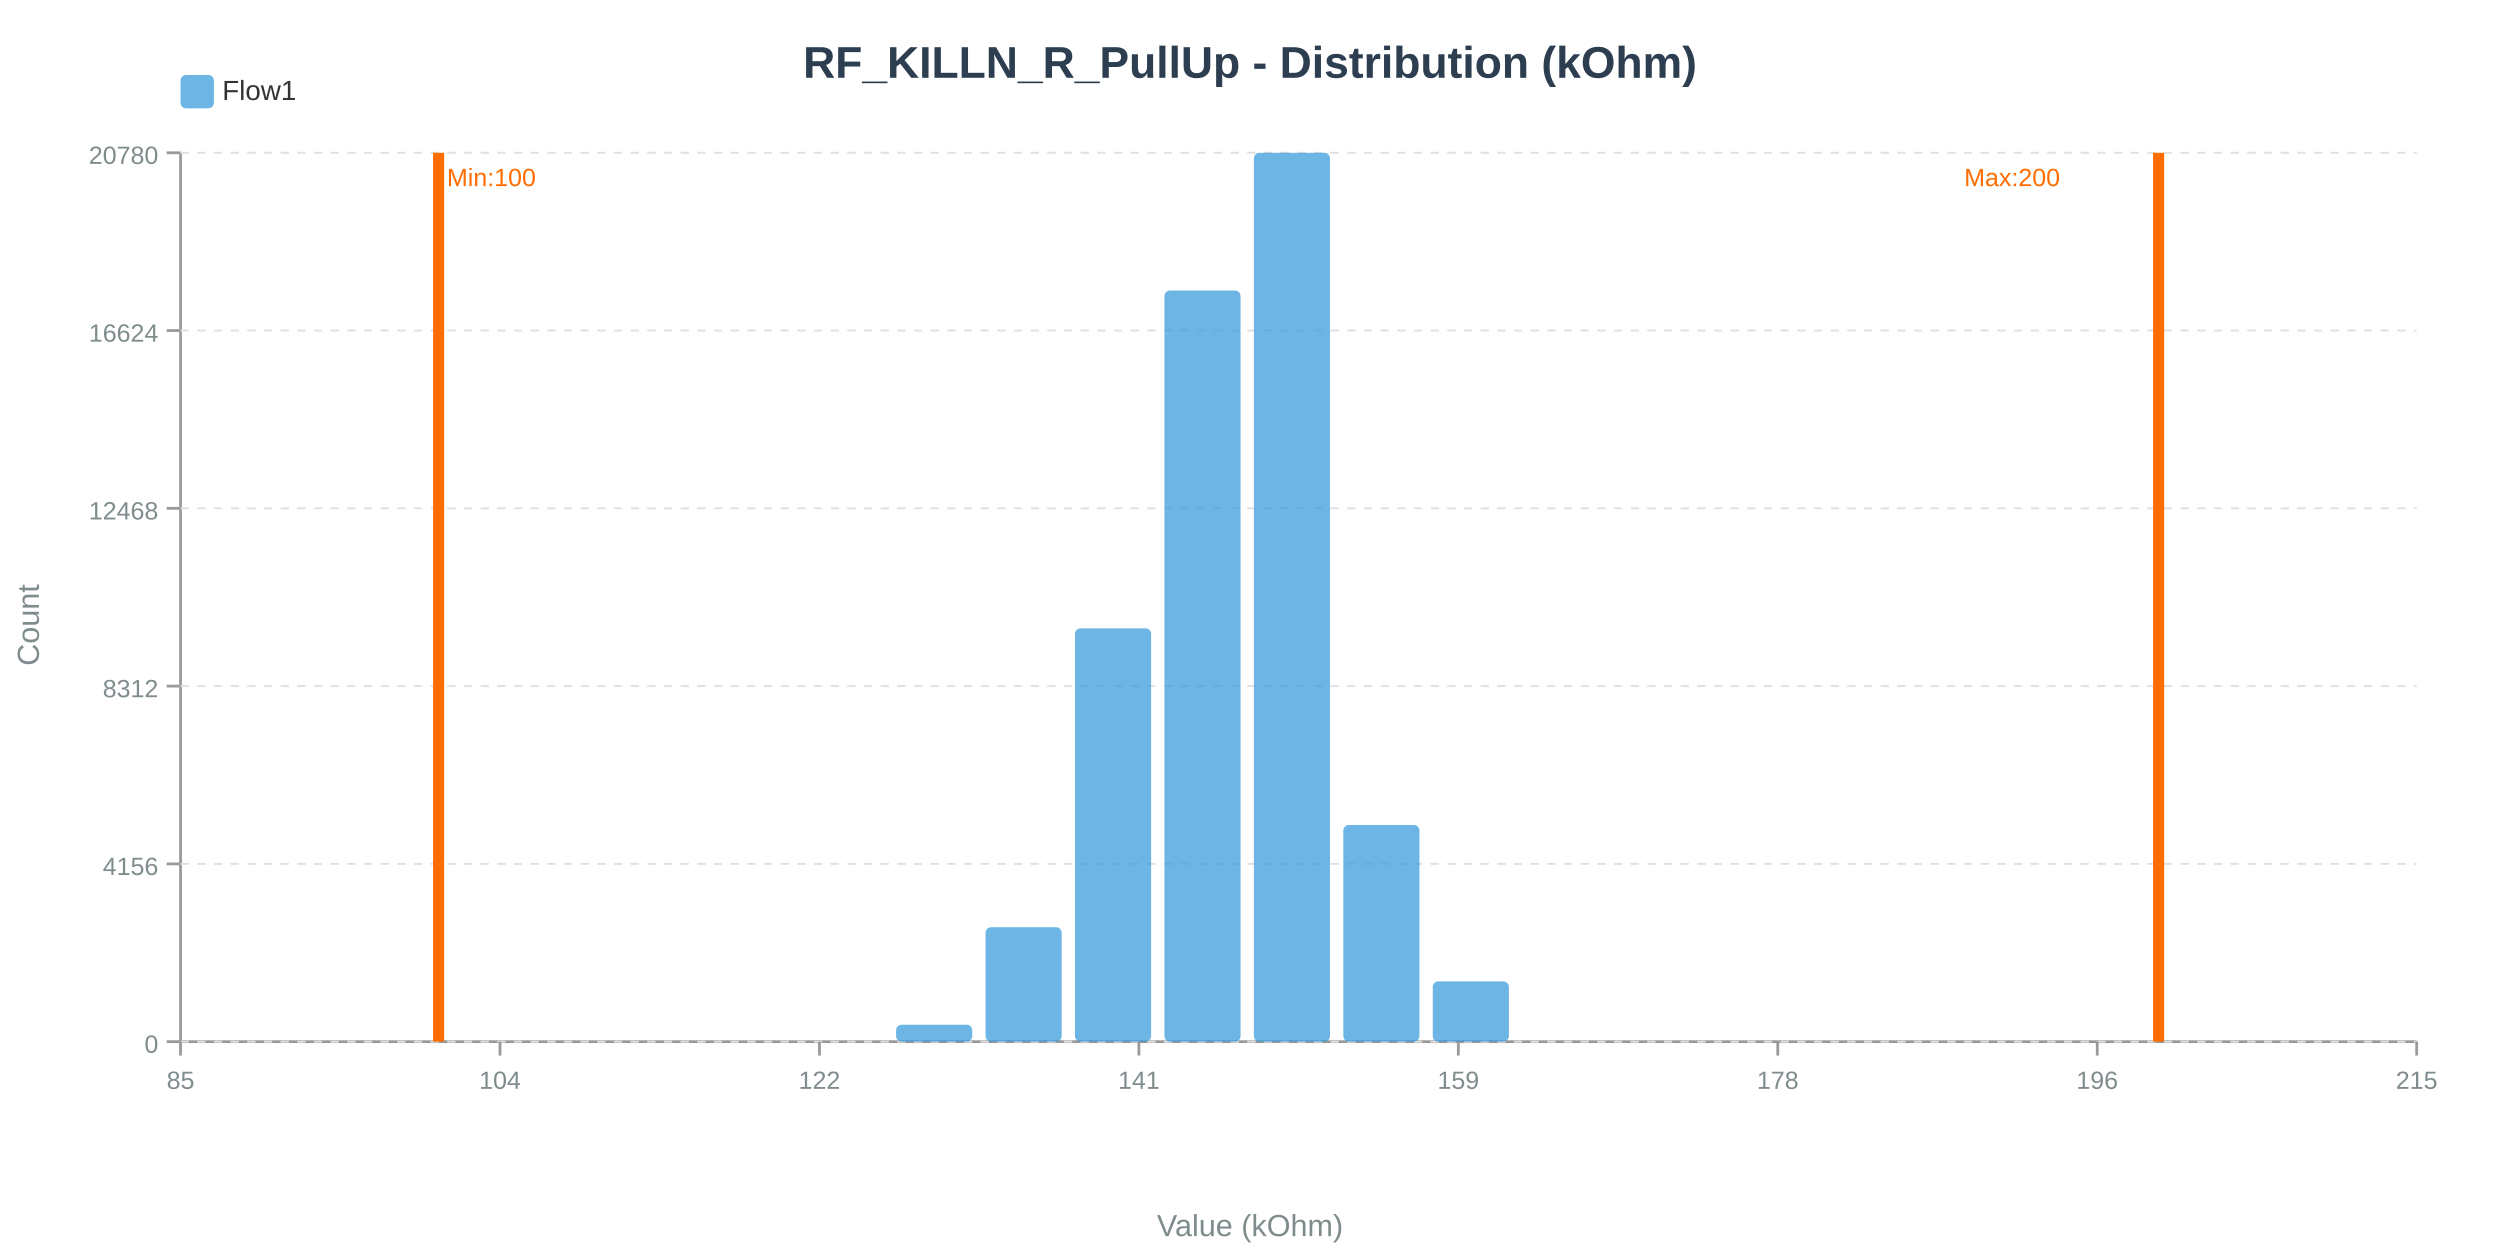
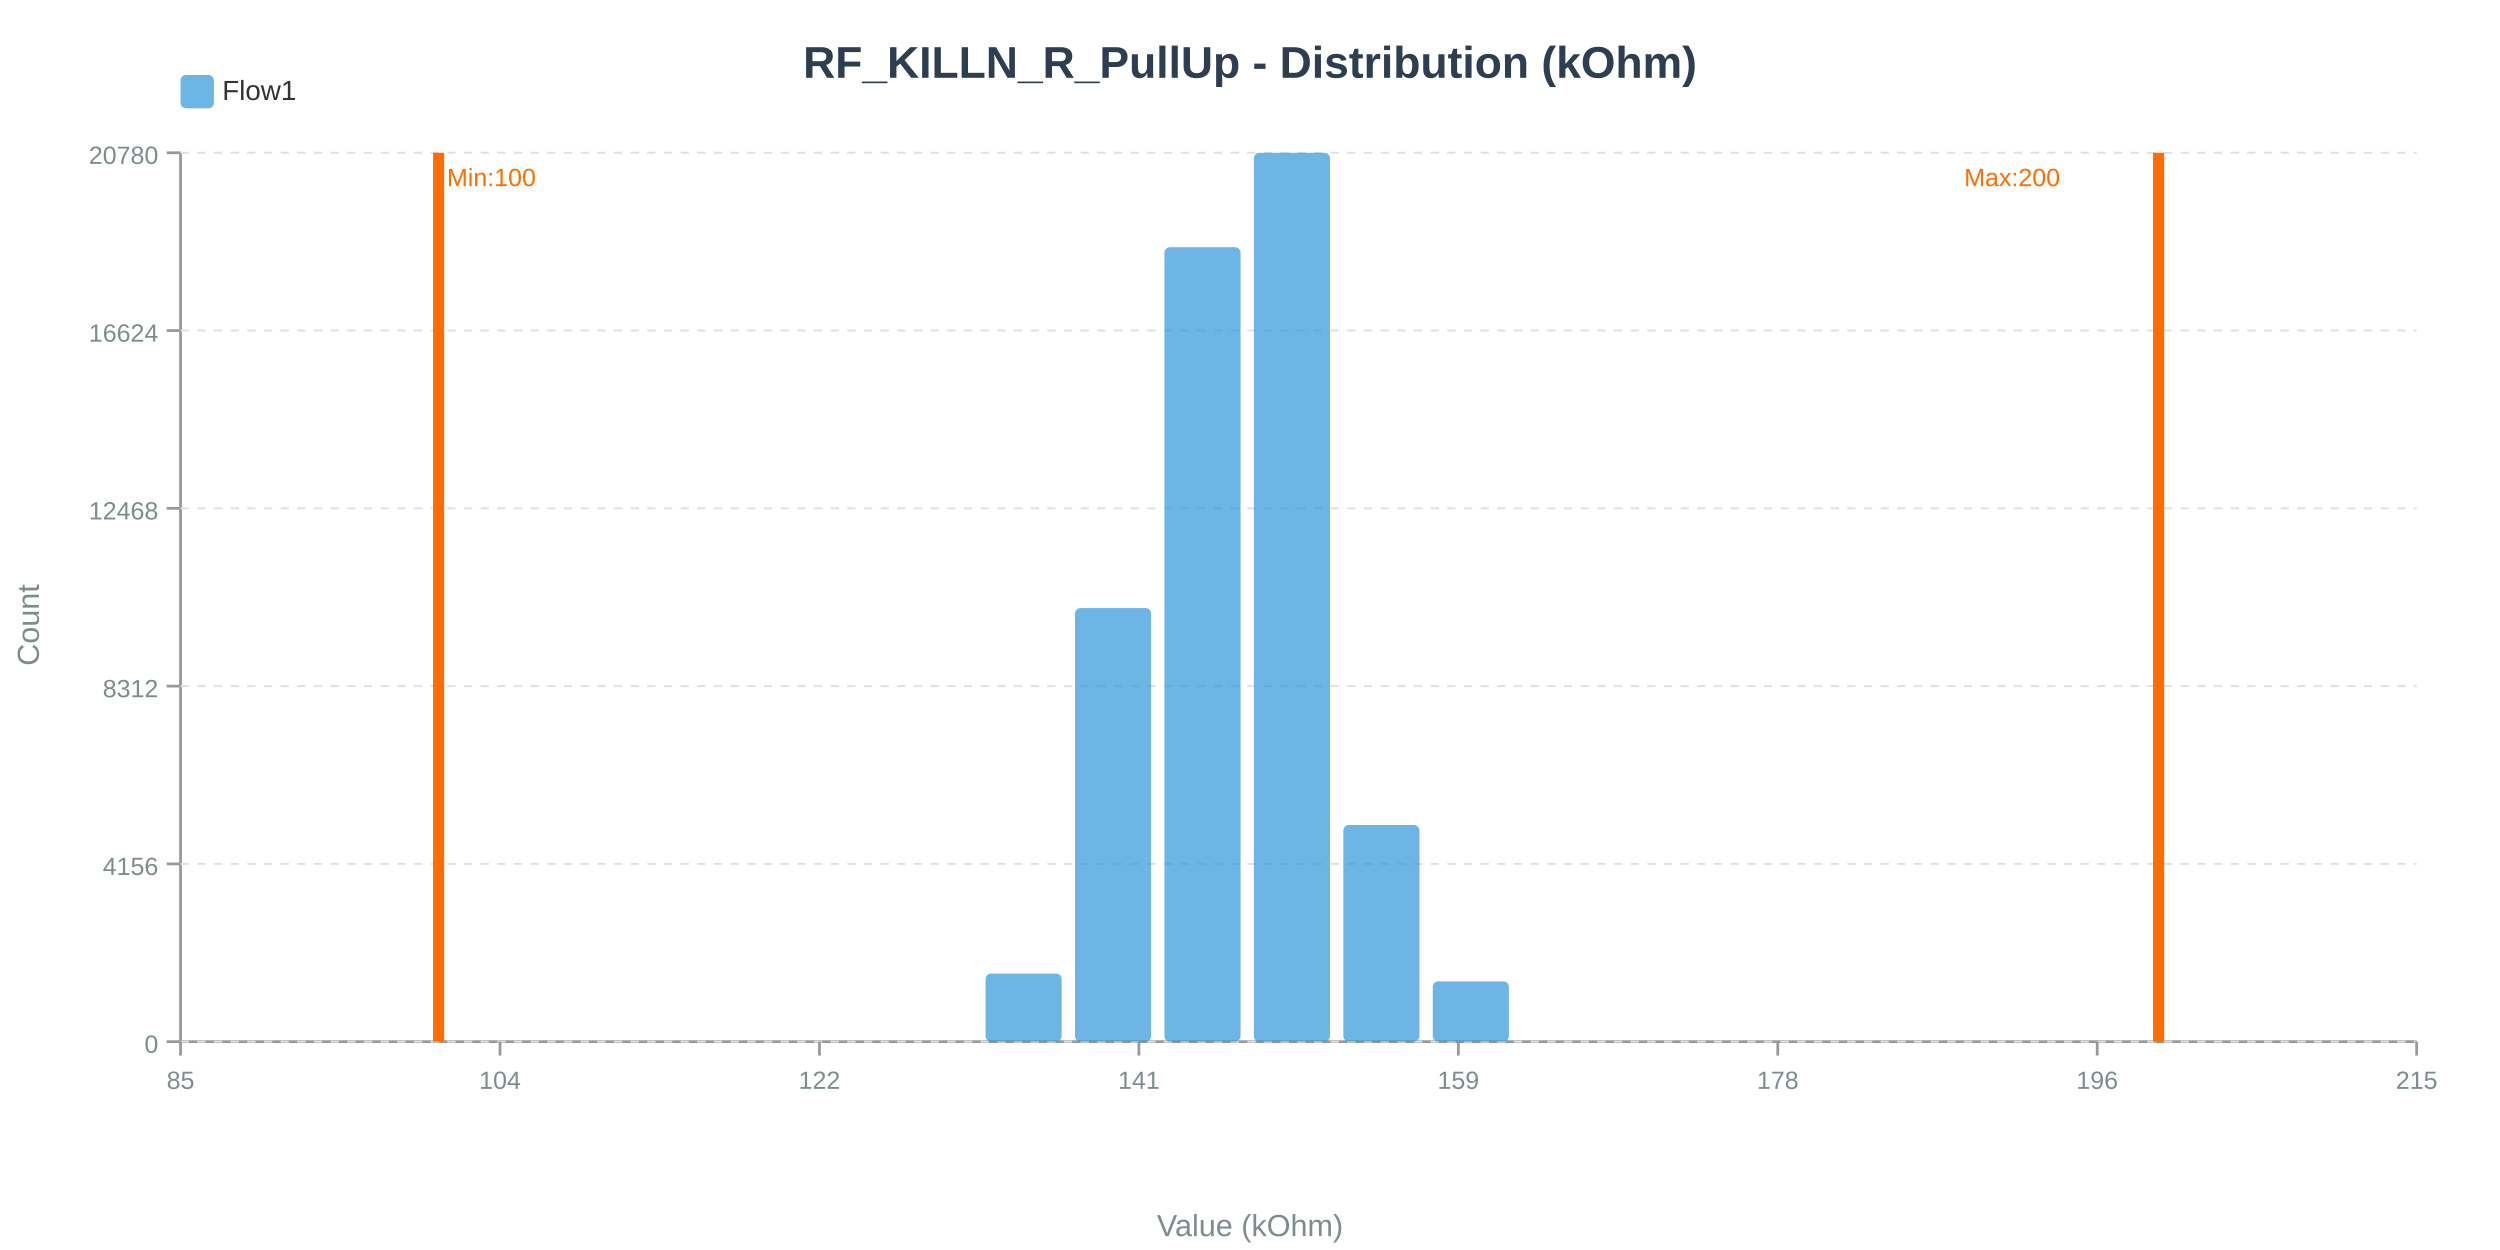
<svg xmlns="http://www.w3.org/2000/svg" width="900" height="450" viewBox="0 0 900 450">
  <rect width="900" height="450" fill="#ffffff" />
  <text x="450.0" y="28.0" font-size="16" font-weight="bold" text-anchor="middle" fill="#2c3e50" font-family="Arial,sans-serif">RF_KILLN_R_PullUp - Distribution (kOhm)</text>
  <line x1="65.0" y1="375.0" x2="870.0" y2="375.0" stroke="#999" stroke-width="1" />
  <line x1="65.0" y1="55.0" x2="65.0" y2="375.0" stroke="#999" stroke-width="1" />
  <line x1="60.0" y1="375.0" x2="65.0" y2="375.0" stroke="#999" stroke-width="1" />
  <line x1="65.0" y1="375.0" x2="870.0" y2="375.0" stroke="#e0e0e0" stroke-width="0.7" stroke-dasharray="3,3" />
  <text x="57.0" y="379.0" font-size="9" font-weight="normal" text-anchor="end" fill="#7f8c8d" font-family="Arial,sans-serif">0</text>
  <line x1="60.0" y1="311.0" x2="65.0" y2="311.0" stroke="#999" stroke-width="1" />
  <line x1="65.0" y1="311.0" x2="870.0" y2="311.0" stroke="#e0e0e0" stroke-width="0.7" stroke-dasharray="3,3" />
  <text x="57.0" y="315.0" font-size="9" font-weight="normal" text-anchor="end" fill="#7f8c8d" font-family="Arial,sans-serif">4156</text>
  <line x1="60.0" y1="247.0" x2="65.0" y2="247.0" stroke="#999" stroke-width="1" />
  <line x1="65.0" y1="247.0" x2="870.0" y2="247.0" stroke="#e0e0e0" stroke-width="0.7" stroke-dasharray="3,3" />
  <text x="57.0" y="251.0" font-size="9" font-weight="normal" text-anchor="end" fill="#7f8c8d" font-family="Arial,sans-serif">8312</text>
  <line x1="60.0" y1="183.0" x2="65.0" y2="183.0" stroke="#999" stroke-width="1" />
  <line x1="65.0" y1="183.0" x2="870.0" y2="183.0" stroke="#e0e0e0" stroke-width="0.7" stroke-dasharray="3,3" />
  <text x="57.0" y="187.0" font-size="9" font-weight="normal" text-anchor="end" fill="#7f8c8d" font-family="Arial,sans-serif">12468</text>
  <line x1="60.0" y1="119.0" x2="65.0" y2="119.0" stroke="#999" stroke-width="1" />
  <line x1="65.0" y1="119.0" x2="870.0" y2="119.0" stroke="#e0e0e0" stroke-width="0.7" stroke-dasharray="3,3" />
  <text x="57.0" y="123.0" font-size="9" font-weight="normal" text-anchor="end" fill="#7f8c8d" font-family="Arial,sans-serif">16624</text>
  <line x1="60.0" y1="55.0" x2="65.0" y2="55.0" stroke="#999" stroke-width="1" />
  <line x1="65.0" y1="55.0" x2="870.0" y2="55.0" stroke="#e0e0e0" stroke-width="0.7" stroke-dasharray="3,3" />
  <text x="57.0" y="59.0" font-size="9" font-weight="normal" text-anchor="end" fill="#7f8c8d" font-family="Arial,sans-serif">20780</text>
  <line x1="65.0" y1="375.0" x2="65.0" y2="380.0" stroke="#999" stroke-width="1" />
  <text x="65.0" y="392.0" font-size="9" font-weight="normal" text-anchor="middle" fill="#7f8c8d" font-family="Arial,sans-serif">85</text>
  <line x1="180.0" y1="375.0" x2="180.0" y2="380.0" stroke="#999" stroke-width="1" />
  <text x="180.0" y="392.0" font-size="9" font-weight="normal" text-anchor="middle" fill="#7f8c8d" font-family="Arial,sans-serif">104</text>
  <line x1="295.0" y1="375.0" x2="295.0" y2="380.0" stroke="#999" stroke-width="1" />
  <text x="295.0" y="392.0" font-size="9" font-weight="normal" text-anchor="middle" fill="#7f8c8d" font-family="Arial,sans-serif">122</text>
  <line x1="410.0" y1="375.0" x2="410.0" y2="380.0" stroke="#999" stroke-width="1" />
  <text x="410.0" y="392.0" font-size="9" font-weight="normal" text-anchor="middle" fill="#7f8c8d" font-family="Arial,sans-serif">141</text>
  <line x1="525.0" y1="375.0" x2="525.0" y2="380.0" stroke="#999" stroke-width="1" />
  <text x="525.0" y="392.0" font-size="9" font-weight="normal" text-anchor="middle" fill="#7f8c8d" font-family="Arial,sans-serif">159</text>
  <line x1="640.0" y1="375.0" x2="640.0" y2="380.0" stroke="#999" stroke-width="1" />
  <text x="640.0" y="392.0" font-size="9" font-weight="normal" text-anchor="middle" fill="#7f8c8d" font-family="Arial,sans-serif">178</text>
  <line x1="755.0" y1="375.0" x2="755.0" y2="380.0" stroke="#999" stroke-width="1" />
  <text x="755.0" y="392.0" font-size="9" font-weight="normal" text-anchor="middle" fill="#7f8c8d" font-family="Arial,sans-serif">196</text>
  <line x1="870.0" y1="375.0" x2="870.0" y2="380.0" stroke="#999" stroke-width="1" />
  <text x="870.0" y="392.0" font-size="9" font-weight="normal" text-anchor="middle" fill="#7f8c8d" font-family="Arial,sans-serif">215</text>
  <text x="450.0" y="445.0" font-size="11" font-weight="normal" text-anchor="middle" fill="#7f8c8d" font-family="Arial,sans-serif">Value (kOhm)</text>
  <text x="14.0" y="225.0" font-size="11" font-weight="normal" text-anchor="middle" fill="#7f8c8d" font-family="Arial,sans-serif" transform="rotate(-90,14,225.0)">Count</text>
-   <rect x="322.6" y="368.9" width="27.4" height="6.1" fill="#3498db" stroke="none" stroke-width="1" opacity="0.72" rx="2" />
-   <rect x="354.8" y="333.8" width="27.4" height="41.2" fill="#3498db" stroke="none" stroke-width="1" opacity="0.72" rx="2" />
-   <rect x="387.0" y="226.2" width="27.4" height="148.8" fill="#3498db" stroke="none" stroke-width="1" opacity="0.72" rx="2" />
-   <rect x="419.2" y="104.6" width="27.4" height="270.4" fill="#3498db" stroke="none" stroke-width="1" opacity="0.72" rx="2" />
+   <rect x="354.8" y="350.5" width="27.4" height="24.5" fill="#3498db" stroke="none" stroke-width="1" opacity="0.72" rx="2" />
+   <rect x="387.0" y="218.9" width="27.4" height="156.1" fill="#3498db" stroke="none" stroke-width="1" opacity="0.72" rx="2" />
+   <rect x="419.2" y="89.0" width="27.4" height="286.0" fill="#3498db" stroke="none" stroke-width="1" opacity="0.72" rx="2" />
  <rect x="451.4" y="55.0" width="27.4" height="320.0" fill="#3498db" stroke="none" stroke-width="1" opacity="0.72" rx="2" />
  <rect x="483.6" y="297.0" width="27.4" height="78.0" fill="#3498db" stroke="none" stroke-width="1" opacity="0.72" rx="2" />
  <rect x="515.8" y="353.3" width="27.4" height="21.7" fill="#3498db" stroke="none" stroke-width="1" opacity="0.72" rx="2" />
  <rect x="65.0" y="27.0" width="12.0" height="12.0" fill="#3498db" stroke="none" stroke-width="1" opacity="0.72" rx="2" />
  <text x="80.0" y="36.0" font-size="10" font-weight="normal" text-anchor="start" fill="#333" font-family="Arial,sans-serif">Flow1</text>
  <g class="spec-el">
    <line x1="157.9" y1="55.0" x2="157.9" y2="375.0" stroke="#ff6d00" stroke-width="4" />
    <text x="160.9" y="67.0" font-size="9" font-weight="normal" text-anchor="start" fill="#ff6d00" font-family="Arial,sans-serif">Min:100</text>
    <line x1="777.1" y1="55.0" x2="777.1" y2="375.0" stroke="#ff6d00" stroke-width="4" />
    <text x="707.1" y="67.0" font-size="9" font-weight="normal" text-anchor="start" fill="#ff6d00" font-family="Arial,sans-serif">Max:200</text>
  </g>
</svg>
